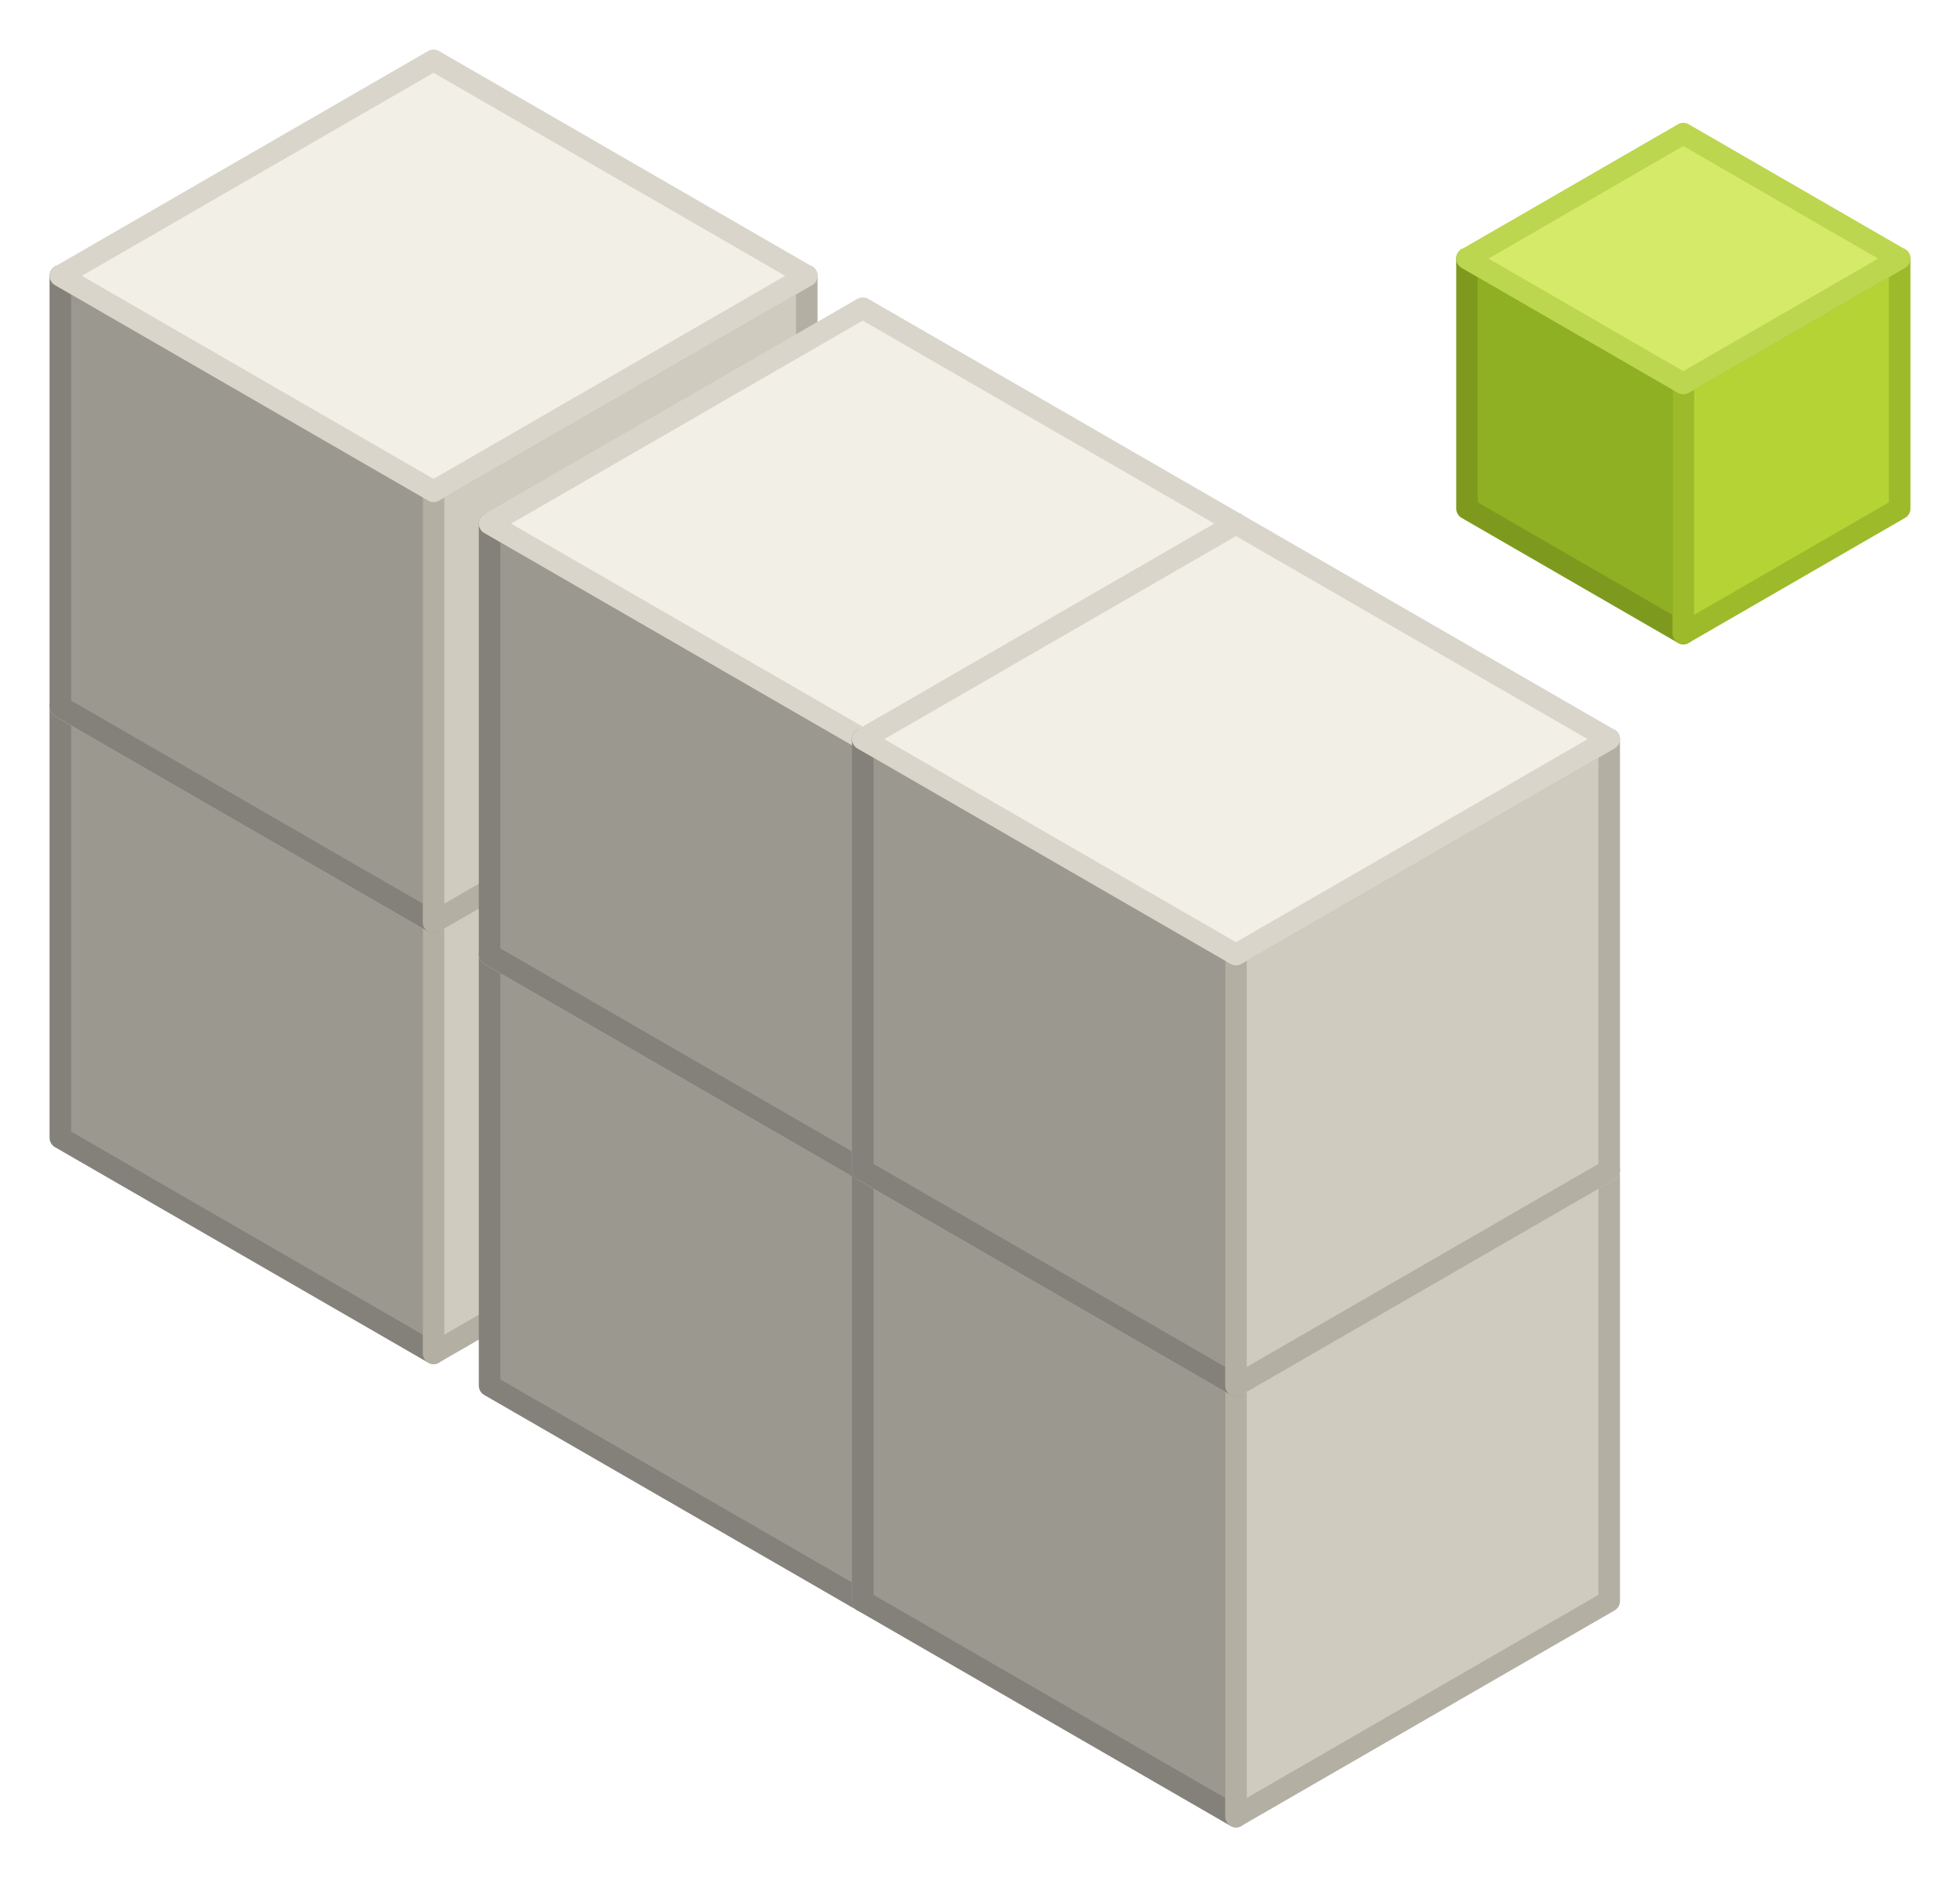
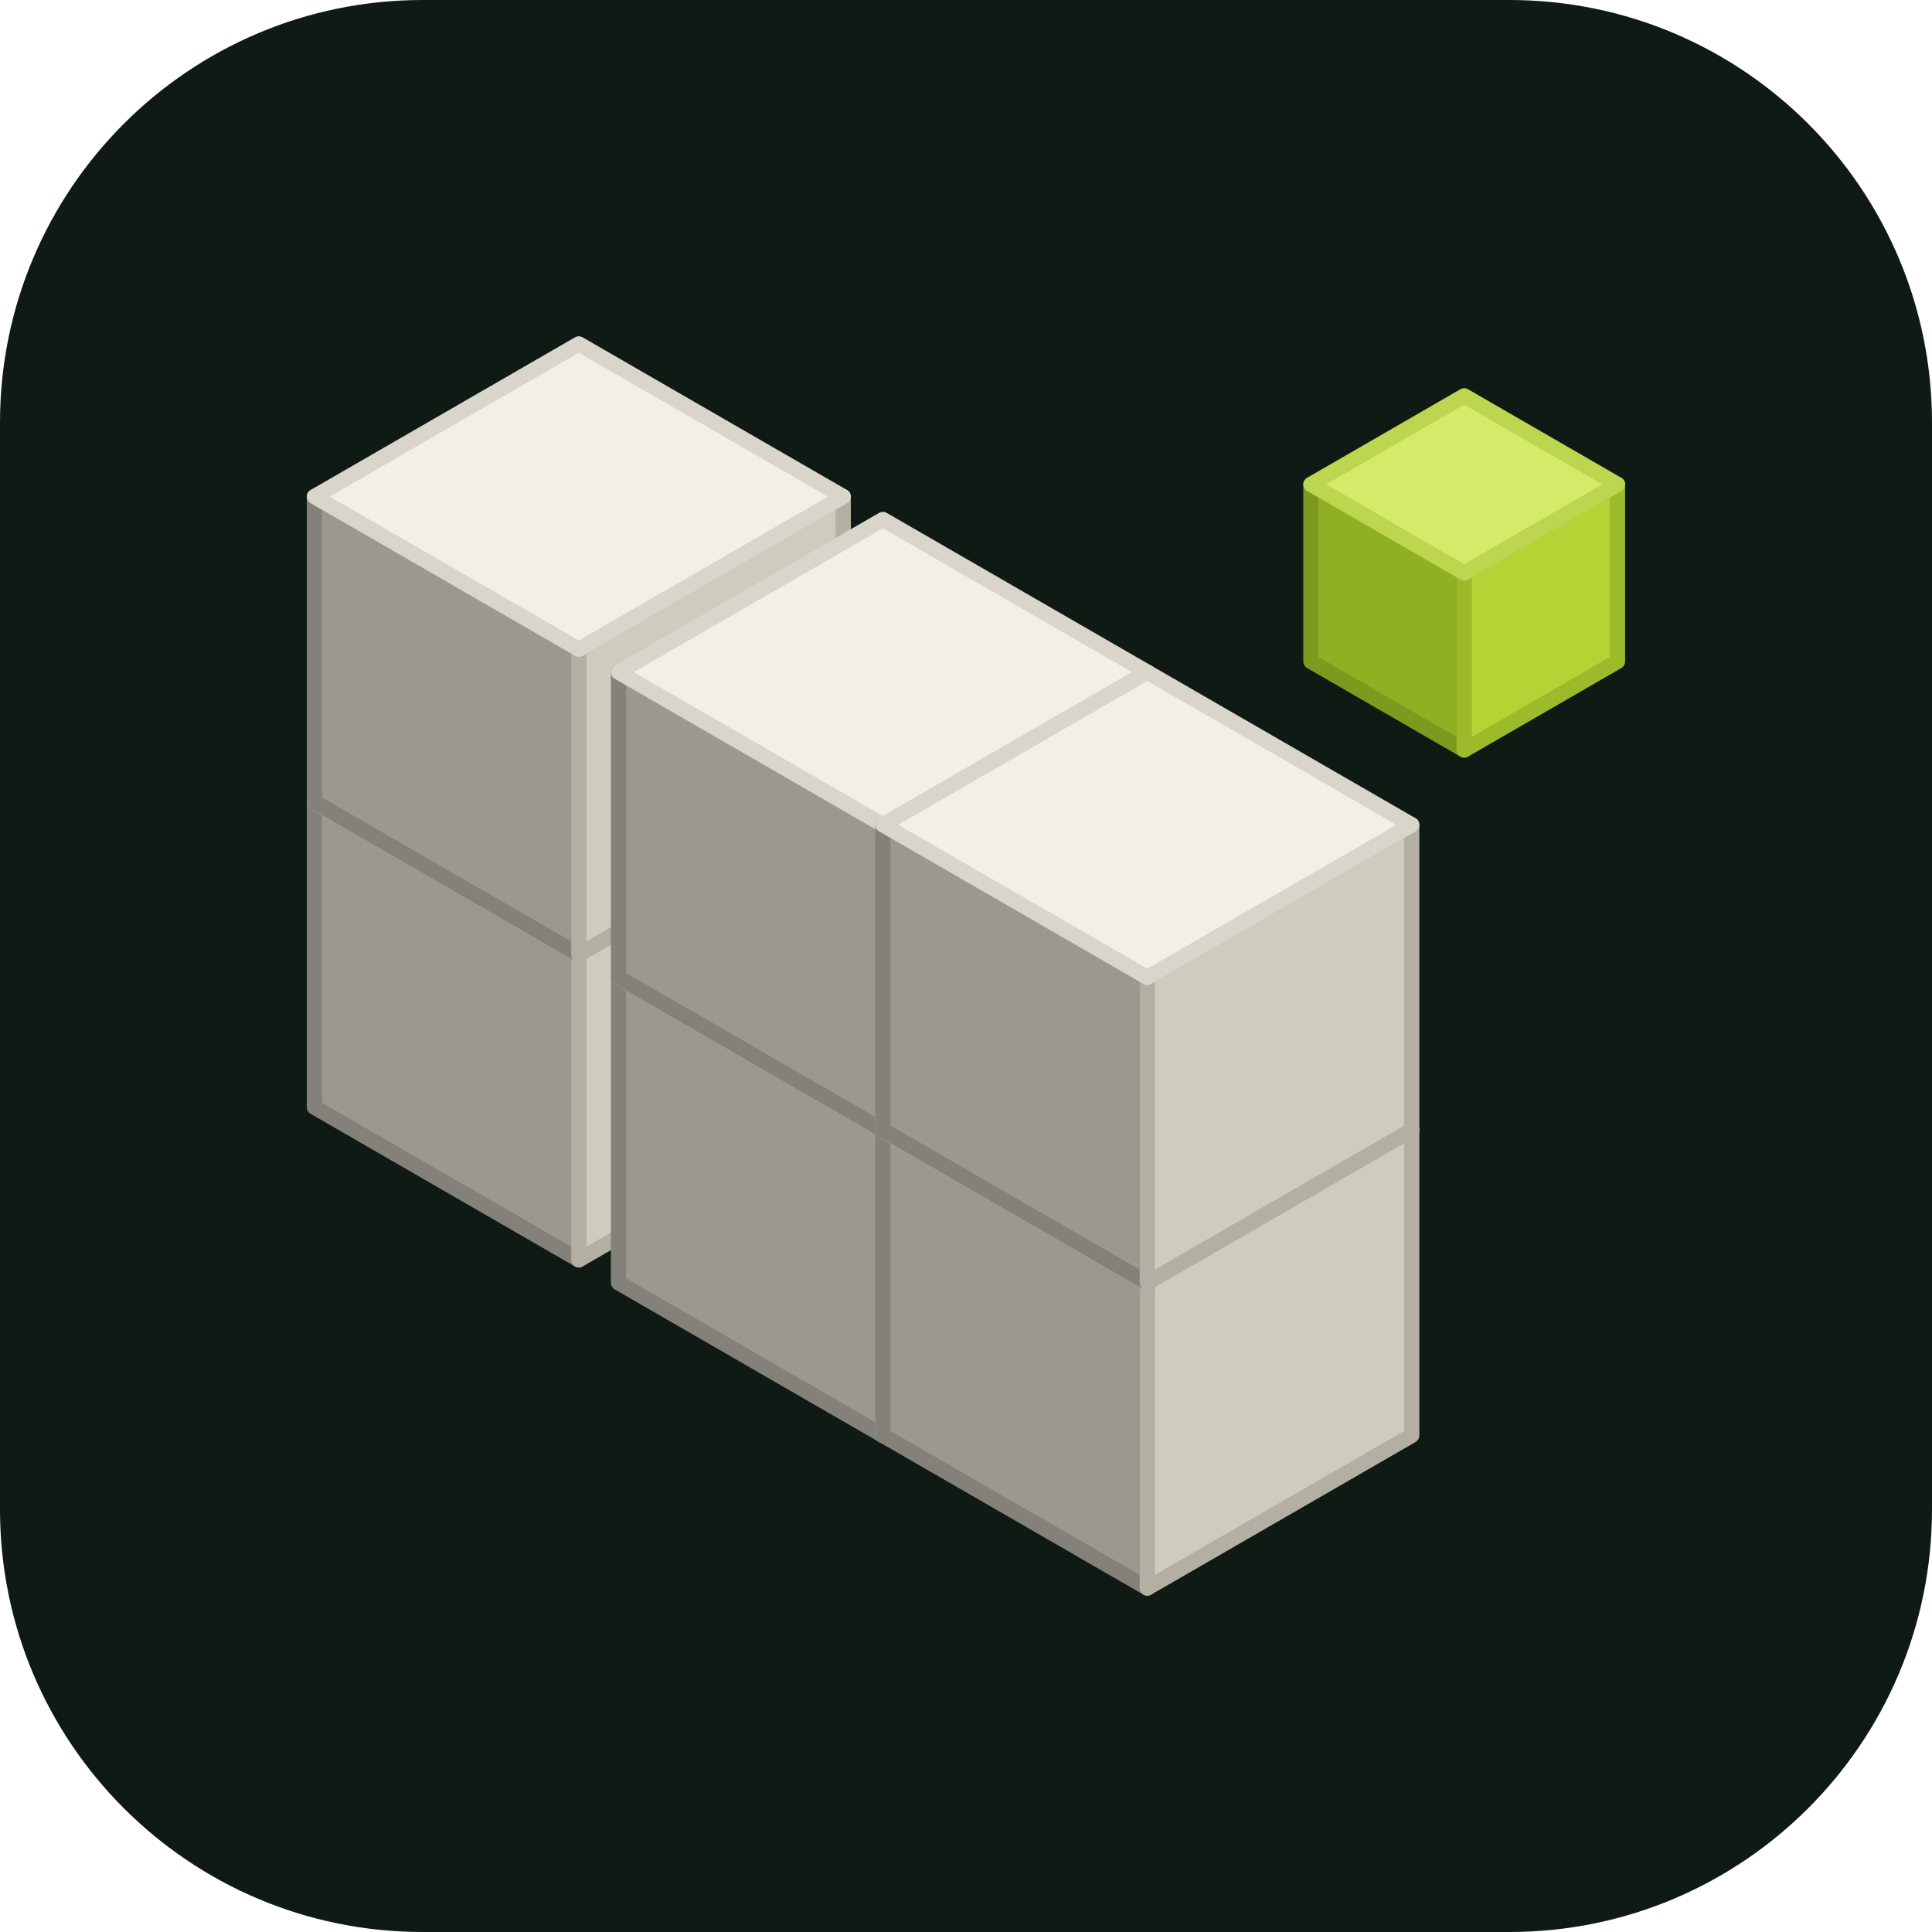
- <svg xmlns="http://www.w3.org/2000/svg" viewBox="-1.006 -2.14 4.548 4.355" role="img" aria-label="DropQR">
-   <polygon points="-0.866,-0.5 0,0 0,1 -0.866,0.5" fill="#9b988f" stroke="#83817a" stroke-width="0.05" stroke-linejoin="round" />
-   <polygon points="0.866,-0.5 0,0 0,1 0.866,0.5" fill="#cfcbbf" stroke="#b3afa3" stroke-width="0.05" stroke-linejoin="round" />
-   <polygon points="0,-1 0.866,-0.5 0,0 -0.866,-0.5" fill="#f2efe7" stroke="#d9d5ca" stroke-width="0.05" stroke-linejoin="round" />
-   <polygon points="-0.866,-1.5 0,-1 0,0 -0.866,-0.5" fill="#9b988f" stroke="#83817a" stroke-width="0.05" stroke-linejoin="round" />
-   <polygon points="0.866,-1.5 0,-1 0,0 0.866,-0.5" fill="#cfcbbf" stroke="#b3afa3" stroke-width="0.05" stroke-linejoin="round" />
-   <polygon points="0,-2 0.866,-1.5 0,-1 -0.866,-1.5" fill="#f2efe7" stroke="#d9d5ca" stroke-width="0.05" stroke-linejoin="round" />
-   <polygon points="0.13,0.075 0.996,0.575 0.996,1.575 0.13,1.075" fill="#9b988f" stroke="#83817a" stroke-width="0.05" stroke-linejoin="round" />
-   <polygon points="1.862,0.075 0.996,0.575 0.996,1.575 1.862,1.075" fill="#cfcbbf" stroke="#b3afa3" stroke-width="0.05" stroke-linejoin="round" />
-   <polygon points="0.996,-0.425 1.862,0.075 0.996,0.575 0.13,0.075" fill="#f2efe7" stroke="#d9d5ca" stroke-width="0.05" stroke-linejoin="round" />
-   <polygon points="0.996,0.575 1.862,1.075 1.862,2.075 0.996,1.575" fill="#9b988f" stroke="#83817a" stroke-width="0.05" stroke-linejoin="round" />
-   <polygon points="2.728,0.575 1.862,1.075 1.862,2.075 2.728,1.575" fill="#cfcbbf" stroke="#b3afa3" stroke-width="0.05" stroke-linejoin="round" />
-   <polygon points="1.862,0.075 2.728,0.575 1.862,1.075 0.996,0.575" fill="#f2efe7" stroke="#d9d5ca" stroke-width="0.05" stroke-linejoin="round" />
-   <polygon points="0.13,-0.925 0.996,-0.425 0.996,0.575 0.13,0.075" fill="#9b988f" stroke="#83817a" stroke-width="0.05" stroke-linejoin="round" />
-   <polygon points="1.862,-0.925 0.996,-0.425 0.996,0.575 1.862,0.075" fill="#cfcbbf" stroke="#b3afa3" stroke-width="0.05" stroke-linejoin="round" />
-   <polygon points="0.996,-1.425 1.862,-0.925 0.996,-0.425 0.13,-0.925" fill="#f2efe7" stroke="#d9d5ca" stroke-width="0.05" stroke-linejoin="round" />
-   <polygon points="0.996,-0.425 1.862,0.075 1.862,1.075 0.996,0.575" fill="#9b988f" stroke="#83817a" stroke-width="0.05" stroke-linejoin="round" />
-   <polygon points="2.728,-0.425 1.862,0.075 1.862,1.075 2.728,0.575" fill="#cfcbbf" stroke="#b3afa3" stroke-width="0.05" stroke-linejoin="round" />
-   <polygon points="1.862,-0.925 2.728,-0.425 1.862,0.075 0.996,-0.425" fill="#f2efe7" stroke="#d9d5ca" stroke-width="0.05" stroke-linejoin="round" />
-   <polygon points="2.398,-1.54 2.9,-1.25 2.9,-0.67 2.398,-0.96" fill="#90b023" stroke="#7d9a1e" stroke-width="0.05" stroke-linejoin="round" />
-   <polygon points="3.402,-1.54 2.9,-1.25 2.9,-0.67 3.402,-0.96" fill="#b5d334" stroke="#9cba2a" stroke-width="0.05" stroke-linejoin="round" />
-   <polygon points="2.9,-1.83 3.402,-1.54 2.9,-1.25 2.398,-1.54" fill="#d6ea6a" stroke="#bcd64f" stroke-width="0.05" stroke-linejoin="round" />
+ <svg xmlns="http://www.w3.org/2000/svg" viewBox="0 0 64 64">
+   <rect width="64" height="64" rx="14" fill="#0f1a14" />
+   <g transform="translate(19.174,31.621) scale(10.1137)">
+     <polygon points="-0.866,-0.5 0,0 0,1 -0.866,0.5" fill="#9b988f" stroke="#83817a" stroke-width="0.05" stroke-linejoin="round" />
+     <polygon points="0.866,-0.5 0,0 0,1 0.866,0.5" fill="#cfcbbf" stroke="#b3afa3" stroke-width="0.05" stroke-linejoin="round" />
+     <polygon points="0,-1 0.866,-0.5 0,0 -0.866,-0.5" fill="#f2efe7" stroke="#d9d5ca" stroke-width="0.05" stroke-linejoin="round" />
+     <polygon points="-0.866,-1.5 0,-1 0,0 -0.866,-0.5" fill="#9b988f" stroke="#83817a" stroke-width="0.05" stroke-linejoin="round" />
+     <polygon points="0.866,-1.5 0,-1 0,0 0.866,-0.5" fill="#cfcbbf" stroke="#b3afa3" stroke-width="0.05" stroke-linejoin="round" />
+     <polygon points="0,-2 0.866,-1.5 0,-1 -0.866,-1.5" fill="#f2efe7" stroke="#d9d5ca" stroke-width="0.05" stroke-linejoin="round" />
+     <polygon points="0.13,0.075 0.996,0.575 0.996,1.575 0.13,1.075" fill="#9b988f" stroke="#83817a" stroke-width="0.05" stroke-linejoin="round" />
+     <polygon points="1.862,0.075 0.996,0.575 0.996,1.575 1.862,1.075" fill="#cfcbbf" stroke="#b3afa3" stroke-width="0.05" stroke-linejoin="round" />
+     <polygon points="0.996,-0.425 1.862,0.075 0.996,0.575 0.13,0.075" fill="#f2efe7" stroke="#d9d5ca" stroke-width="0.05" stroke-linejoin="round" />
+     <polygon points="0.996,0.575 1.862,1.075 1.862,2.075 0.996,1.575" fill="#9b988f" stroke="#83817a" stroke-width="0.05" stroke-linejoin="round" />
+     <polygon points="2.728,0.575 1.862,1.075 1.862,2.075 2.728,1.575" fill="#cfcbbf" stroke="#b3afa3" stroke-width="0.05" stroke-linejoin="round" />
+     <polygon points="1.862,0.075 2.728,0.575 1.862,1.075 0.996,0.575" fill="#f2efe7" stroke="#d9d5ca" stroke-width="0.05" stroke-linejoin="round" />
+     <polygon points="0.13,-0.925 0.996,-0.425 0.996,0.575 0.13,0.075" fill="#9b988f" stroke="#83817a" stroke-width="0.05" stroke-linejoin="round" />
+     <polygon points="1.862,-0.925 0.996,-0.425 0.996,0.575 1.862,0.075" fill="#cfcbbf" stroke="#b3afa3" stroke-width="0.05" stroke-linejoin="round" />
+     <polygon points="0.996,-1.425 1.862,-0.925 0.996,-0.425 0.13,-0.925" fill="#f2efe7" stroke="#d9d5ca" stroke-width="0.05" stroke-linejoin="round" />
+     <polygon points="0.996,-0.425 1.862,0.075 1.862,1.075 0.996,0.575" fill="#9b988f" stroke="#83817a" stroke-width="0.05" stroke-linejoin="round" />
+     <polygon points="2.728,-0.425 1.862,0.075 1.862,1.075 2.728,0.575" fill="#cfcbbf" stroke="#b3afa3" stroke-width="0.05" stroke-linejoin="round" />
+     <polygon points="1.862,-0.925 2.728,-0.425 1.862,0.075 0.996,-0.425" fill="#f2efe7" stroke="#d9d5ca" stroke-width="0.05" stroke-linejoin="round" />
+     <polygon points="2.398,-1.54 2.9,-1.25 2.9,-0.67 2.398,-0.96" fill="#90b023" stroke="#7d9a1e" stroke-width="0.05" stroke-linejoin="round" />
+     <polygon points="3.402,-1.54 2.9,-1.25 2.9,-0.67 3.402,-0.96" fill="#b5d334" stroke="#9cba2a" stroke-width="0.05" stroke-linejoin="round" />
+     <polygon points="2.9,-1.83 3.402,-1.54 2.9,-1.25 2.398,-1.54" fill="#d6ea6a" stroke="#bcd64f" stroke-width="0.05" stroke-linejoin="round" />
+   </g>
</svg>
